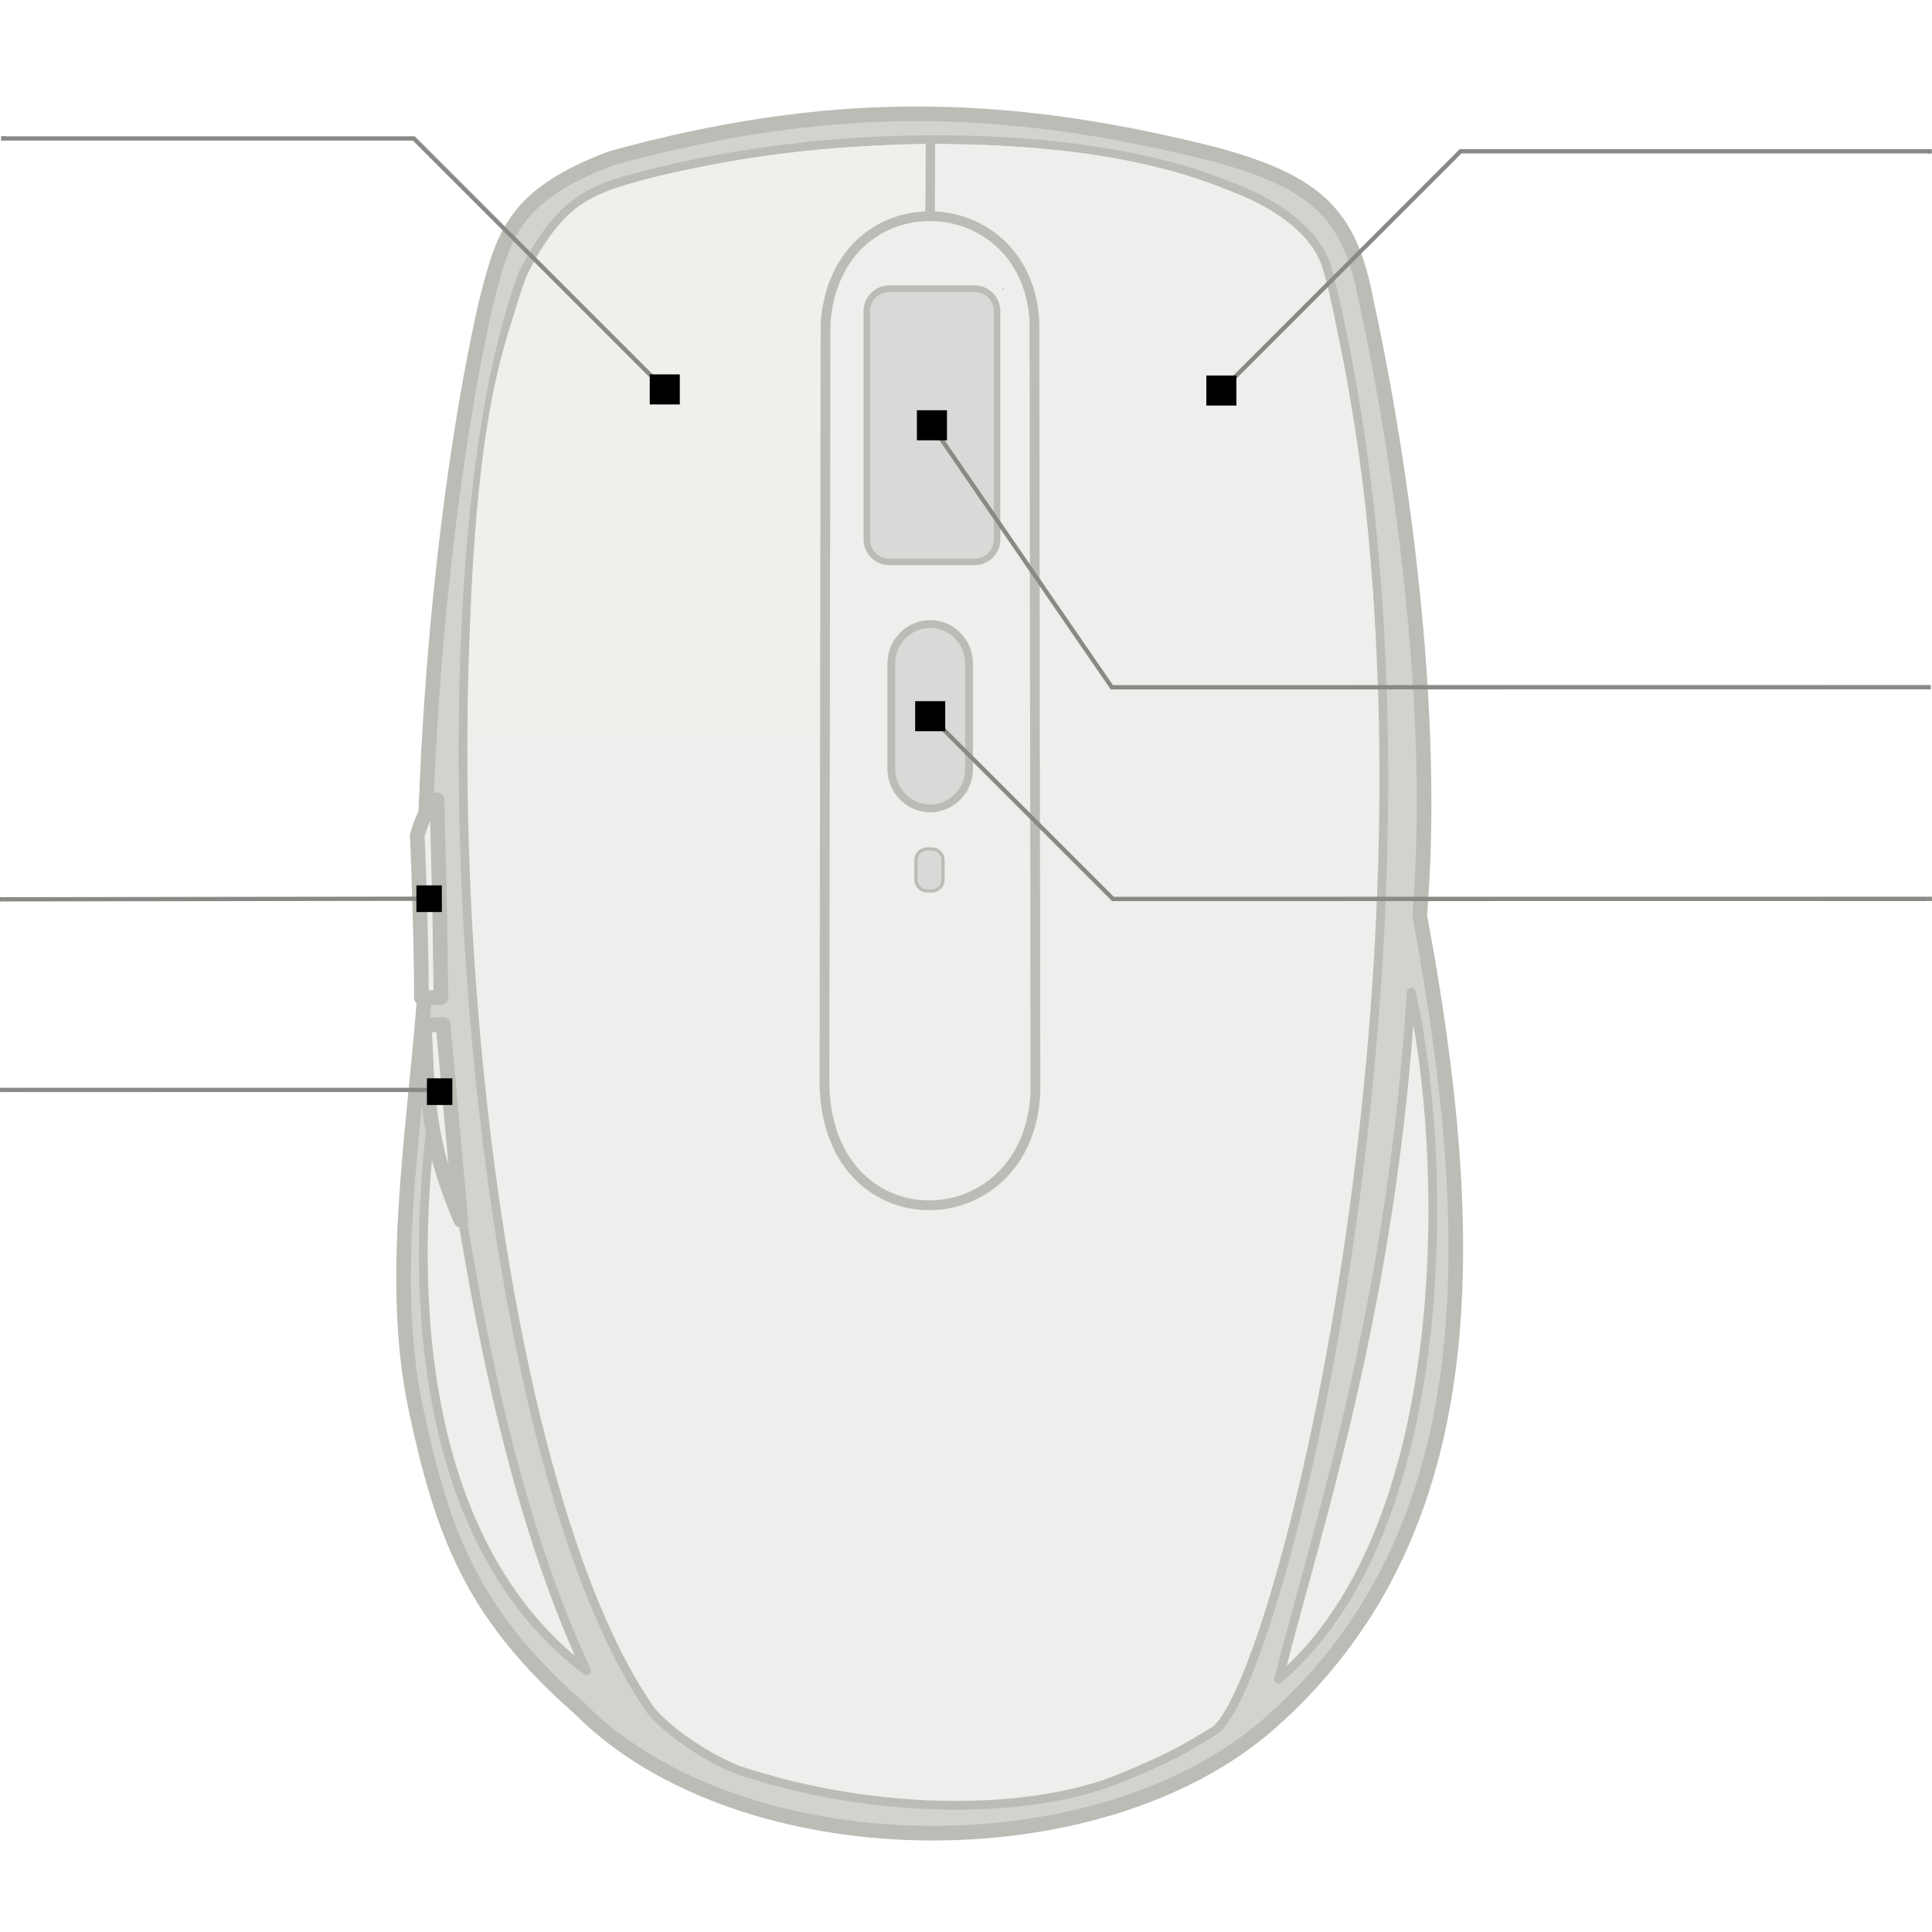
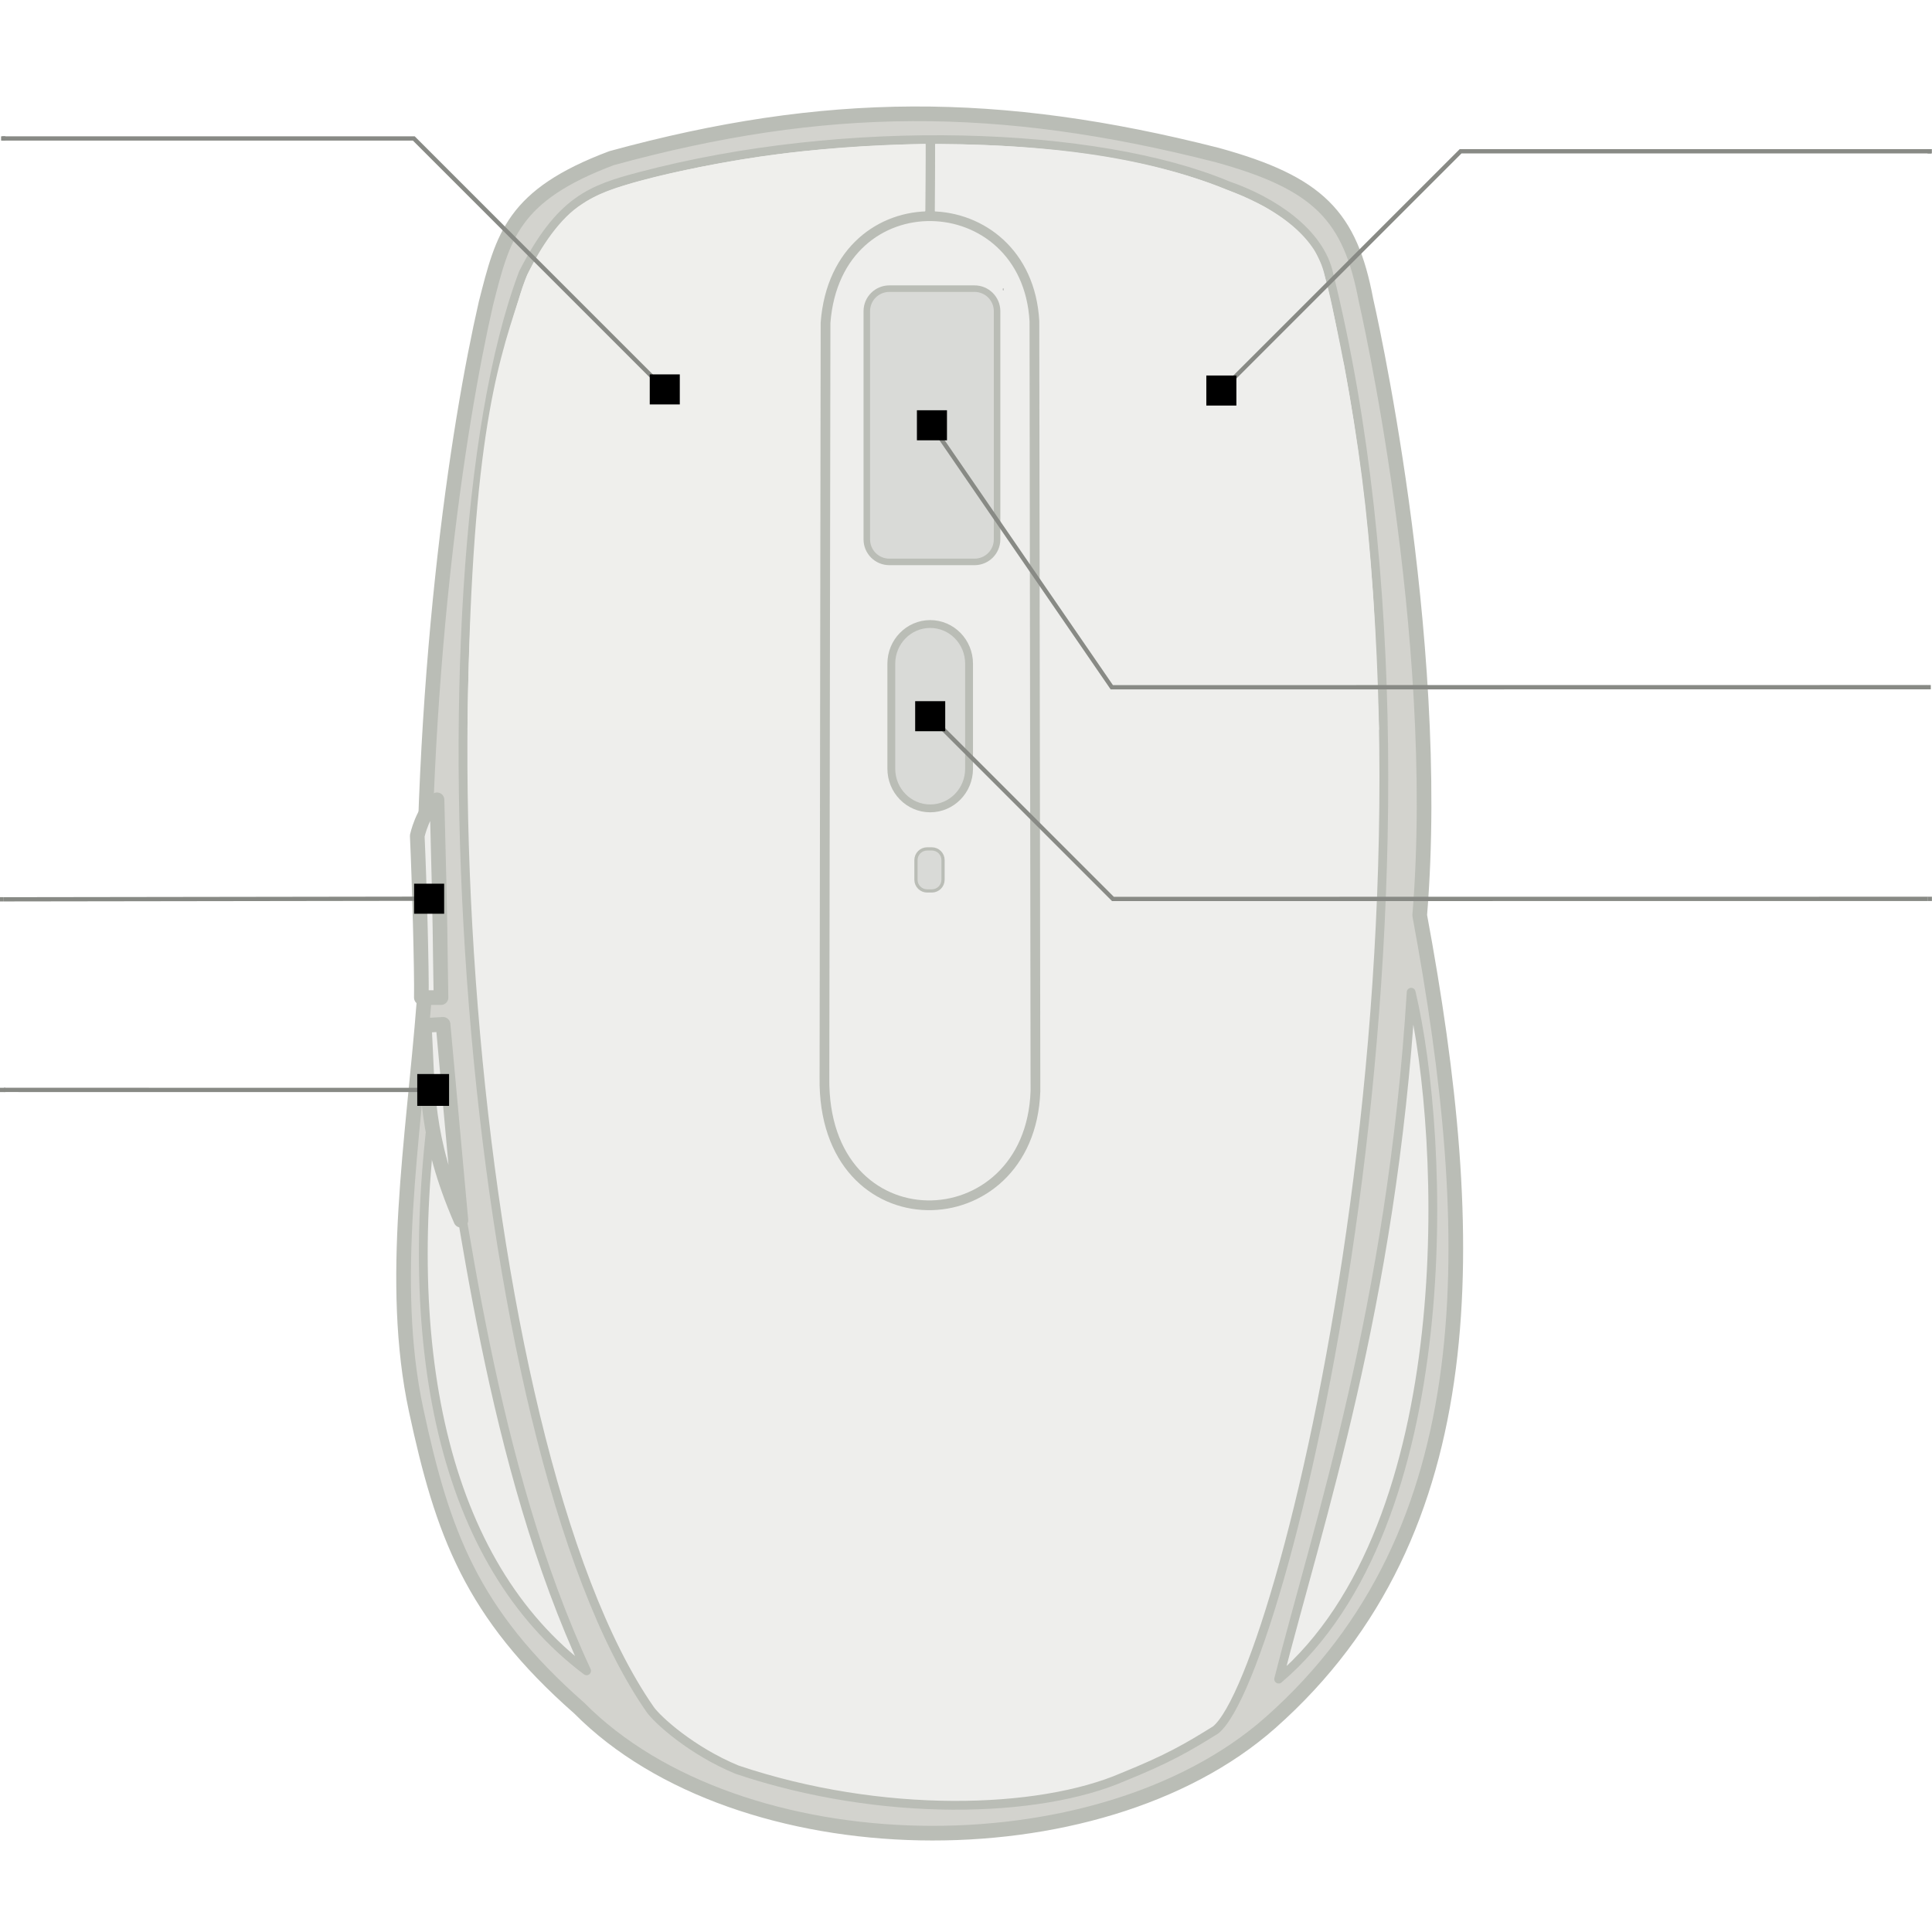
<svg xmlns="http://www.w3.org/2000/svg" version="1.1" id="svg942" width="450" height="450" viewBox="0 0 450 450">
  <defs id="defs946" />
  <g id="Device" style="display:inline" transform="translate(0,321.04)">
    <path style="opacity:1;vector-effect:none;fill:#d3d3ce;fill-opacity:1;fill-rule:evenodd;stroke:#babdb6;stroke-width:3.414px;stroke-linecap:round;stroke-linejoin:round;stroke-miterlimit:4;stroke-dasharray:none;stroke-dashoffset:0;stroke-opacity:1" d="m 283.455,-284.942 c 23.757,6.543 31.028,14.259 34.705,33.797 0,0 17.927,77.494 12.517,143.3 13.912,75.097 15.577,143.523 -34.777,188.049 C 255.695,115.756 172.071,114.33 134.929,76.826 109.72,54.683 103.04,35.855 96.93,7.422 90.508,-22.458 96.301,-55.873 98.755,-87.66 97.478,-162.632 106.694,-222.055 113.179,-250.353 c 3.995,-15.725 6.188,-25.18 29.271,-33.851 49.768,-13.617 90.161,-13.674 141.005,-0.739 z" id="path958" />
    <path style="display:inline;opacity:1;vector-effect:none;fill:#eeeeec;fill-opacity:1;fill-rule:evenodd;stroke:#babdb6;stroke-width:2.048;stroke-linecap:round;stroke-linejoin:round;stroke-miterlimit:4;stroke-dasharray:none;stroke-dashoffset:0;stroke-opacity:1" d="m 285.961,-277.83 c 10.275,3.53 21.466,10.802 23.581,20.743 34.478,139.543 -9.916,325.551 -26.387,338.976 -6.788,4.228 -11.207,6.78 -21.606,10.988 -19.67,8.516 -56.255,9.578 -89.883,-1.729 C 161.115,86.799 153.125,79.559 151.413,77.098 108.172,14.923 94.78,-185.474 121.855,-257.436 c 8.702,-17.014 15.856,-19.493 27.127,-22.487 48.171,-12.769 106.597,-10.673 136.979,2.093 z" id="path970" />
    <a id="a10760" transform="translate(-32.40234,-38.58398)" />
    <path style="display:inline;opacity:1;vector-effect:none;fill:#eeeeec;fill-opacity:1;fill-rule:evenodd;stroke:#babdb6;stroke-width:2.048;stroke-linecap:round;stroke-linejoin:round;stroke-miterlimit:4;stroke-dasharray:none;stroke-dashoffset:0;stroke-opacity:1" d="M 136.631,68.129 C 114.209,19.974 107.693,-40.268 102.048,-71.279 92.23,-7.831 103.223,43.063 136.631,68.129 Z" id="path974" />
-     <path style="display:inline;opacity:1;vector-effect:none;fill:#eeeeec;fill-opacity:1;fill-rule:evenodd;stroke:#babdb6;stroke-width:2.048;stroke-linecap:round;stroke-linejoin:round;stroke-miterlimit:4;stroke-dasharray:none;stroke-dashoffset:0;stroke-opacity:1" d="M 297.822,70.057 C 340.237,33.936 336.82,-55.657 328.688,-89.929 324.174,-16.874 306.986,34.009 297.822,70.057 Z" id="path974-5" />
+     <path style="display:inline;opacity:1;fill:#eeeeec;fill-opacity:1;fill-rule:evenodd;stroke:#babdb6;stroke-width:2.048;stroke-linecap:round;stroke-linejoin:round;stroke-miterlimit:4;stroke-dasharray:none;stroke-dashoffset:0;stroke-opacity:1" d="M 297.822,70.057 C 340.237,33.936 336.82,-55.657 328.688,-89.929 324.174,-16.874 306.986,34.009 297.822,70.057 Z" id="path974-5" />
    <path style="display:inline;opacity:1;vector-effect:none;fill:#eeeeec;fill-opacity:1;fill-rule:evenodd;stroke:#babdb6;stroke-width:3.414px;stroke-linecap:round;stroke-linejoin:round;stroke-miterlimit:4;stroke-dasharray:none;stroke-dashoffset:0;stroke-opacity:1" d="m 101.789,-134.747 c -3.362,2.606 -4.603,8.392 -4.603,8.392 0.474,10.139 1.067,31.502 0.955,37.674 l 4.576,0.004 c -0.31,-16.987 -0.014,-10.783 -0.928,-46.069 z" id="button4" />
    <path style="display:inline;opacity:1;vector-effect:none;fill:#eeeeec;fill-opacity:1;fill-rule:evenodd;stroke:#babdb6;stroke-width:3.414px;stroke-linecap:round;stroke-linejoin:round;stroke-miterlimit:4;stroke-dasharray:none;stroke-dashoffset:0;stroke-opacity:1" d="m 98.836,-82.201 c 0.842,14.716 0.1,25.912 8.513,45.366 l -4.153,-45.615 z" id="button3" />
    <path style="opacity:1;fill:#eeeeec;fill-opacity:1;fill-rule:evenodd;stroke:#babdb6;stroke-width:2.27;stroke-linecap:round;stroke-linejoin:round;stroke-miterlimit:4;stroke-dasharray:none;stroke-dashoffset:0;stroke-opacity:1" d="m 216.704,-287.783 -0.081,16.933" id="path1908" />
    <rect style="display:inline;opacity:1;vector-effect:none;fill:#d9dad7;fill-opacity:1;stroke:#babdb6;stroke-width:1.502;stroke-linecap:square;stroke-linejoin:miter;stroke-miterlimit:4;stroke-dasharray:none;stroke-dashoffset:0;stroke-opacity:1;paint-order:markers stroke fill" id="rect972" width="5.556" height="9.042" x="213.72" y="-122.94" ry="2.236" />
    <rect style="display:inline;opacity:1;vector-effect:none;fill:#d9dad7;fill-opacity:1;stroke:#babdb6;stroke-width:3.653;stroke-linecap:square;stroke-linejoin:miter;stroke-miterlimit:4;stroke-dasharray:none;stroke-dashoffset:0;stroke-opacity:1;paint-order:markers stroke fill" id="button5" width="16.282" height="41.115" x="208.519" y="-174.78" ry="8.323" />
    <rect style="display:inline;opacity:1;fill:#d9dad7;fill-opacity:1;stroke:#babdb6;stroke-width:3.038;stroke-linecap:square;stroke-linejoin:miter;stroke-miterlimit:4;stroke-dasharray:none;stroke-dashoffset:0;stroke-opacity:1;paint-order:markers stroke fill" id="button2" width="28.824" height="62.13" x="202.655" y="-253.049" ry="4.486" />
    <path style="opacity:1;vector-effect:none;fill:#efefec;fill-opacity:1;fill-rule:evenodd;stroke:none;stroke-width:2.048;stroke-linecap:round;stroke-linejoin:round;stroke-miterlimit:4;stroke-dasharray:none;stroke-dashoffset:0;stroke-opacity:1" d="m 120.735,-251.041 c -5.308,16.06 -11.096,34.813 -11.854,99.998 l 82.11,0.002 0.102,-70.992 0.137,-23.648 c 0.022,-3.87 1.234,-8.236 2.694,-11.471 3.67,-8.13 11.084,-13.84 21.581,-14.766 0,0 0.104,-12.715 0.069,-15.62 -8.631,0.184 -18.129,0.693 -28.002,1.672 -9.582,0.951 -19.001,2.579 -27.403,4.318 -10.792,2.234 -19.83,4.808 -24.56,8.02 -5.219,3.216 -9.7,10.163 -12.48,15.844 -1.171,2.393 -1.854,4.819 -2.394,6.643 z" id="button0" />
    <path style="display:inline;opacity:1;vector-effect:none;fill:#eeeeec;fill-opacity:1;fill-rule:evenodd;stroke:none;stroke-width:2.048;stroke-linecap:round;stroke-linejoin:round;stroke-miterlimit:4;stroke-dasharray:none;stroke-dashoffset:0;stroke-opacity:1" d="m 294.158,-273.086 c 5.63,3.069 9.462,6.534 11.773,10.023 3.656,5.521 5.665,21.518 7.102,26.892 3.477,18.819 5.464,33.821 6.731,52.842 0.63,9.451 0.891,19.929 1.447,32.292 l -79.015,0.004 -0.139,-95.465 c -0.17,-4.351 -1.632,-9.017 -3.343,-12.333 -4.635,-7.987 -11.894,-12.164 -20.946,-13.022 l 0.039,-15.65 c 32.403,0.184 56.016,4.252 76.351,14.416 z" id="button1" />
    <ellipse style="opacity:0.43;stroke-width:2.27;stroke-miterlimit:4;stroke-dasharray:none" id="path12914" cx="233.658" cy="-253.639" rx="0.063" ry="0.285" />
    <path style="opacity:1;fill:none;stroke:#babdb6;stroke-width:2.27;stroke-linecap:round;stroke-linejoin:round;stroke-miterlimit:4;stroke-dasharray:none;stroke-opacity:1;paint-order:normal" d="m 192.285,-245.884 c 2.606,-33.848 46.869,-32.174 48.649,-0.342 l 0.241,179.348 c -1.239,35.385 -49.706,36.536 -49.146,-3.186 z" id="path14443" />
  </g>
  <g id="Buttons" transform="translate(0,321.04)" style="display:inline">
-     <g id="button3-path" transform="translate(19.41439,13.40844)">
+     <g id="button4-path" transform="translate(19.41439,13.40844)">
      <rect y="-125.484" x="-19.541" height="1" width="1" id="button4-leader" style="text-align:end;display:inline;opacity:1;vector-effect:none;fill:#888a85;fill-opacity:1;stroke:none;stroke-width:1px;stroke-linecap:butt;stroke-linejoin:miter;stroke-miterlimit:4;stroke-dasharray:none;stroke-dashoffset:0;stroke-opacity:1;paint-order:markers stroke fill" />
      <path id="path2119" d="m 80.537,-125.121 -99.063,0.14" style="display:inline;opacity:1;vector-effect:none;fill:none;fill-opacity:1;fill-rule:evenodd;stroke:#888a85;stroke-width:0.989px;stroke-linecap:butt;stroke-linejoin:miter;stroke-miterlimit:4;stroke-dasharray:none;stroke-dashoffset:0;stroke-opacity:1" />
-       <rect y="-128.621" x="77.037" height="7" width="7" id="rect2047-9" style="display:none;opacity:1;vector-effect:none;fill:#000000;fill-opacity:1;stroke:none;stroke-width:0.6;stroke-linecap:round;stroke-linejoin:round;stroke-miterlimit:4;stroke-dasharray:none;stroke-dashoffset:0;stroke-opacity:1;paint-order:markers stroke fill" />
+       <rect y="-128.621" x="77.037" height="7" width="7" id="rect2047-9" style="display:inline;opacity:1;fill:#000000;fill-opacity:1;stroke:none;stroke-width:0.6;stroke-linecap:round;stroke-linejoin:round;stroke-miterlimit:4;stroke-dasharray:none;stroke-dashoffset:0;stroke-opacity:1;paint-order:markers stroke fill" />
    </g>
-     <g id="button4-path" transform="matrix(1.235867,0,0,1,-0.1001923,6.511448)">
+     <g id="button3-path" transform="matrix(1.235867,0,0,1,-0.1001923,6.511448)">
      <rect y="-74.185" x="0.07" height="1" width="1" id="button3-leader" style="text-align:end;display:inline;opacity:1;vector-effect:none;fill:#888a85;fill-opacity:1;stroke:none;stroke-width:1px;stroke-linecap:butt;stroke-linejoin:miter;stroke-miterlimit:4;stroke-dasharray:none;stroke-dashoffset:0;stroke-opacity:1;paint-order:markers stroke fill" />
      <path id="path2121" d="M 81.836,-73.681 0.841,-73.694" style="display:inline;opacity:1;vector-effect:none;fill:none;fill-opacity:1;fill-rule:evenodd;stroke:#888a85;stroke-width:1px;stroke-linecap:butt;stroke-linejoin:miter;stroke-miterlimit:4;stroke-dasharray:none;stroke-dashoffset:0;stroke-opacity:1" />
-       <rect y="-76.39" x="80.541" height="6.209" width="4.795" id="rect2047-87" style="display:inline;opacity:1;vector-effect:none;fill:#000000;fill-opacity:1;stroke:none;stroke-width:0.6;stroke-linecap:round;stroke-linejoin:round;stroke-miterlimit:4;stroke-dasharray:none;stroke-dashoffset:0;stroke-opacity:1;paint-order:markers stroke fill" />
-       <rect y="-121.328" x="78.559" height="6.209" width="4.795" id="rect35379" style="display:inline;opacity:1;vector-effect:none;fill:#000000;fill-opacity:1;stroke:none;stroke-width:0.6;stroke-linecap:round;stroke-linejoin:round;stroke-miterlimit:4;stroke-dasharray:none;stroke-dashoffset:0;stroke-opacity:1;paint-order:markers stroke fill" />
+       <rect y="-77.39" x="78.719" height="7.417" width="5.995" id="rect2047-9-3" style="display:inline;fill:#000000;fill-opacity:1;stroke:none;stroke-width:0.54;stroke-linecap:round;stroke-linejoin:round;stroke-miterlimit:4;stroke-dasharray:none;stroke-dashoffset:0;stroke-opacity:1;paint-order:markers stroke fill" />
    </g>
    <g style="display:inline" id="button0-path">
      <path id="path2117" d="M 154.839,-230.338 96.384,-288.792 H 0.52" style="display:inline;fill:none;fill-rule:evenodd;stroke:#888a85;stroke-width:1px;stroke-linecap:butt;stroke-linejoin:miter;stroke-opacity:1" />
      <rect y="-289.292" x="0.256" height="1" width="1" id="button0-leader" style="text-align:end;display:inline;opacity:1;vector-effect:none;fill:#888a85;fill-opacity:1;stroke:none;stroke-width:1px;stroke-linecap:butt;stroke-linejoin:miter;stroke-miterlimit:4;stroke-dasharray:none;stroke-dashoffset:0;stroke-opacity:1;paint-order:markers stroke fill" />
      <rect y="-233.838" x="151.339" height="7" width="7" id="rect2047-7" style="display:inline;opacity:1;vector-effect:none;fill:#000000;fill-opacity:1;stroke:none;stroke-width:0.6;stroke-linecap:round;stroke-linejoin:round;stroke-miterlimit:4;stroke-dasharray:none;stroke-dashoffset:0;stroke-opacity:1;paint-order:markers stroke fill" />
    </g>
    <g id="button1-path">
      <path id="path2125" d="m 284.477,-230.078 55.726,-55.726 h 109.634" style="display:inline;opacity:1;vector-effect:none;fill:none;fill-opacity:1;fill-rule:evenodd;stroke:#888a85;stroke-width:1px;stroke-linecap:butt;stroke-linejoin:miter;stroke-miterlimit:4;stroke-dasharray:none;stroke-dashoffset:0;stroke-opacity:1" />
      <rect y="-233.578" x="280.977" height="7" width="7" id="rect2047-0" style="display:inline;opacity:1;vector-effect:none;fill:#000000;fill-opacity:1;stroke:none;stroke-width:0.6;stroke-linecap:round;stroke-linejoin:round;stroke-miterlimit:4;stroke-dasharray:none;stroke-dashoffset:0;stroke-opacity:1;paint-order:markers stroke fill" />
      <rect y="-286.306" x="448.965" height="1" width="1" id="button1-leader" style="text-align:start;display:inline;opacity:1;vector-effect:none;fill:#888a85;fill-opacity:1;stroke:none;stroke-width:1px;stroke-linecap:butt;stroke-linejoin:miter;stroke-miterlimit:4;stroke-dasharray:none;stroke-dashoffset:0;stroke-opacity:1;paint-order:markers stroke fill" />
    </g>
-     <g id="button2-path" transform="translate(-2.598137,-2.953125)">
+     <g id="button5-path" transform="translate(-2.598137,-2.953125)">
      <path id="path2129" d="m 219.259,-151.269 42.566,42.566 189.789,-0.021" style="display:inline;opacity:1;vector-effect:none;fill:none;fill-opacity:1;fill-rule:evenodd;stroke:#888a85;stroke-width:1px;stroke-linecap:butt;stroke-linejoin:miter;stroke-miterlimit:4;stroke-dasharray:none;stroke-dashoffset:0;stroke-opacity:1" />
      <rect y="-154.769" x="215.759" height="7" width="7" id="rect2047-08" style="display:inline;opacity:1;vector-effect:none;fill:#000000;fill-opacity:1;stroke:none;stroke-width:0.6;stroke-linecap:round;stroke-linejoin:round;stroke-miterlimit:4;stroke-dasharray:none;stroke-dashoffset:0;stroke-opacity:1;paint-order:markers stroke fill" />
      <rect y="-109.223" x="451.583" height="1" width="1" id="button5-leader" style="text-align:start;display:inline;opacity:1;vector-effect:none;fill:#888a85;fill-opacity:1;stroke:none;stroke-width:1px;stroke-linecap:butt;stroke-linejoin:miter;stroke-miterlimit:4;stroke-dasharray:none;stroke-dashoffset:0;stroke-opacity:1;paint-order:markers stroke fill" />
    </g>
-     <g id="g47132" transform="translate(-2.865514,-52.261)">
+     <g id="button2-path" transform="translate(-2.865514,-52.261)">
      <path id="path47126" d="m 219.941,-169.645 41.883,60.942 189.789,-0.021" style="display:inline;opacity:1;vector-effect:none;fill:none;fill-opacity:1;fill-rule:evenodd;stroke:#888a85;stroke-width:1px;stroke-linecap:butt;stroke-linejoin:miter;stroke-miterlimit:4;stroke-dasharray:none;stroke-dashoffset:0;stroke-opacity:1" />
      <rect y="-173.223" x="216.433" height="7" width="7" id="rect47128" style="display:inline;opacity:1;vector-effect:none;fill:#000000;fill-opacity:1;stroke:none;stroke-width:0.6;stroke-linecap:round;stroke-linejoin:round;stroke-miterlimit:4;stroke-dasharray:none;stroke-dashoffset:0;stroke-opacity:1;paint-order:markers stroke fill" />
      <rect y="-109.223" x="451.583" height="1" width="1" id="button2-leader" style="text-align:start;display:inline;opacity:1;vector-effect:none;fill:#888a85;fill-opacity:1;stroke:none;stroke-width:1px;stroke-linecap:butt;stroke-linejoin:miter;stroke-miterlimit:4;stroke-dasharray:none;stroke-dashoffset:0;stroke-opacity:1;paint-order:markers stroke fill" />
    </g>
  </g>
  <g id="LEDs" style="display:none" />
</svg>
